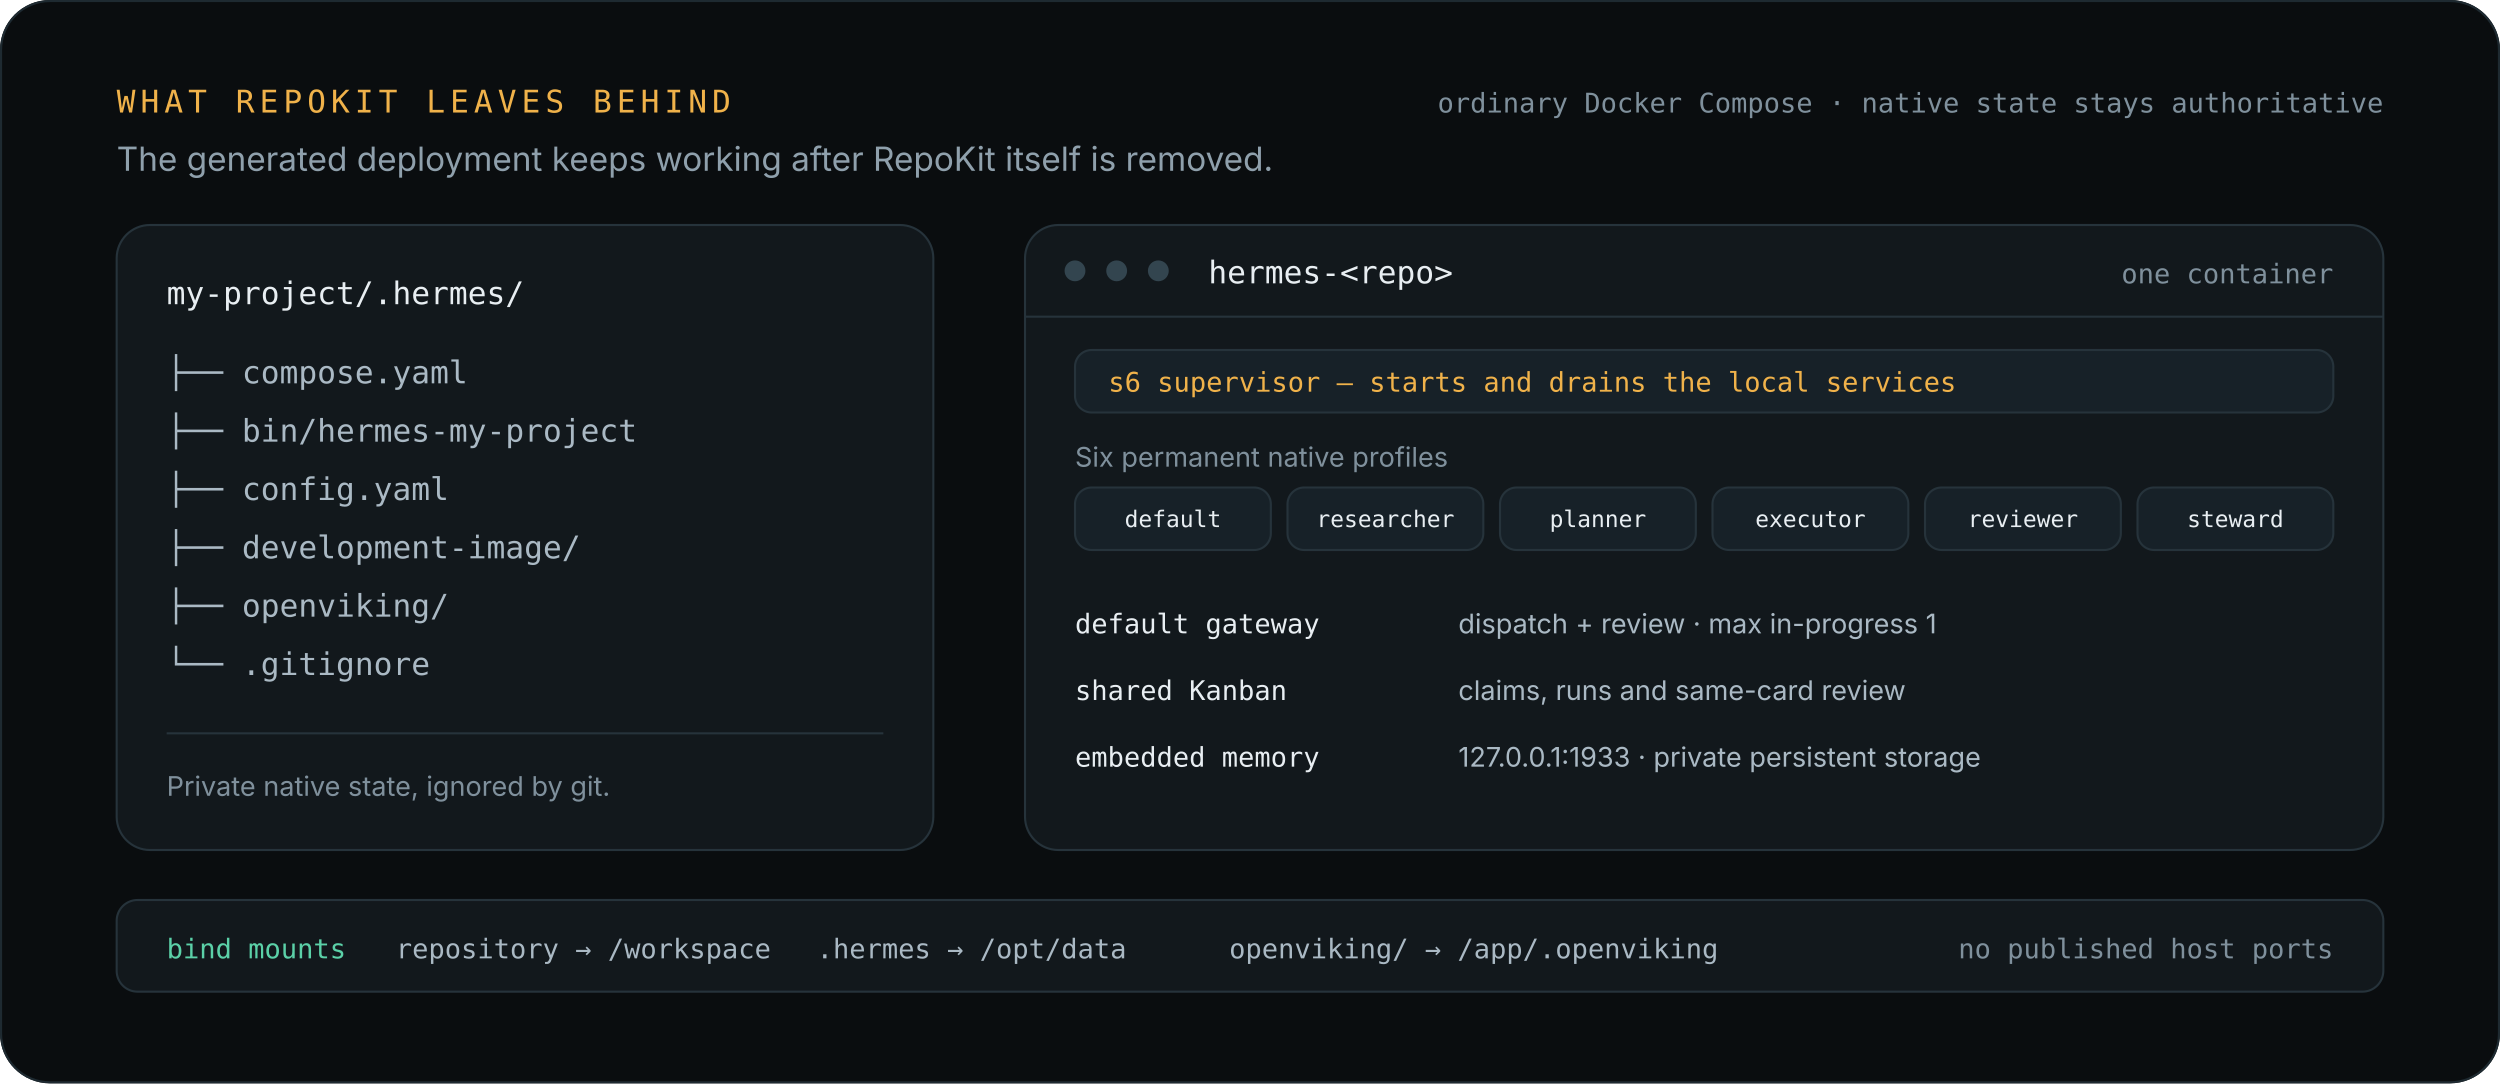
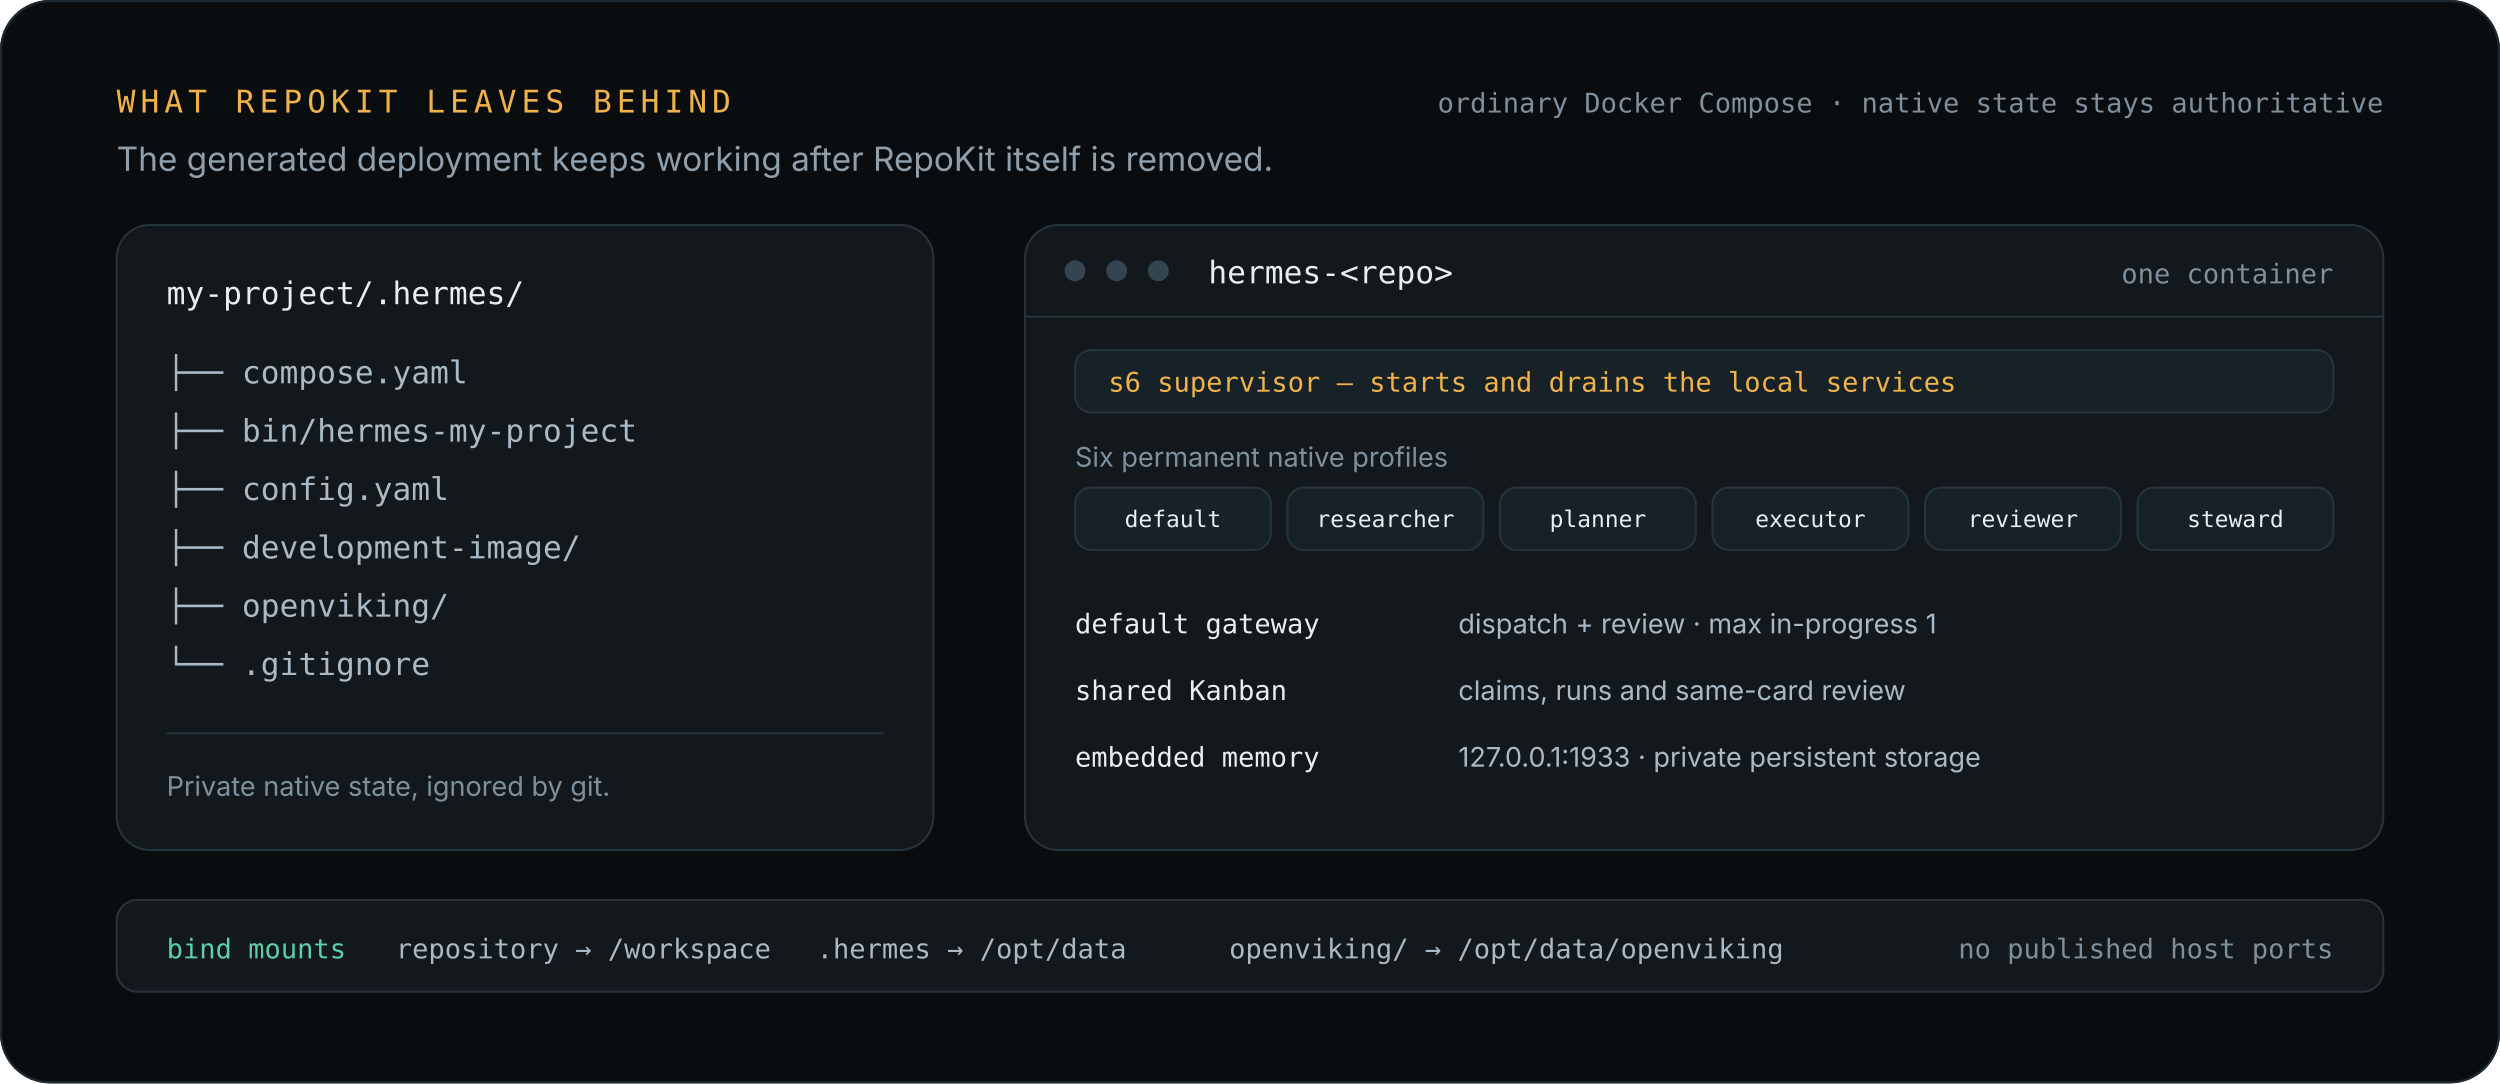
<svg xmlns="http://www.w3.org/2000/svg" width="1200" height="520" viewBox="0 0 1200 520" role="img" aria-labelledby="depTitle depDesc">
  <rect width="1200" height="520" rx="24" fill="#0A0D0F" />
  <rect x="0.5" y="0.5" width="1199" height="519" rx="23.5" fill="none" stroke="#1E2A31" />
  <g id="deployment-header">
    <text x="56" y="54" font-family="ui-monospace,SFMono-Regular,Menlo,monospace" font-size="15" letter-spacing="2.4" fill="#F0B24A">WHAT REPOKIT LEAVES BEHIND</text>
    <text x="1144" y="54" text-anchor="end" font-family="ui-monospace,SFMono-Regular,Menlo,monospace" font-size="13" fill="#7F909C">ordinary Docker Compose · native state stays authoritative</text>
    <text x="56" y="82" font-family="-apple-system,BlinkMacSystemFont,'Segoe UI',sans-serif" font-size="16" fill="#8FA0AC">The generated deployment keeps working after RepoKit itself is removed.</text>
  </g>
  <g id="generated-tree">
    <rect x="56" y="108" width="392" height="300" rx="16" fill="#12181C" stroke="#26333B" />
    <text x="80" y="146" font-family="ui-monospace,SFMono-Regular,Menlo,monospace" font-size="15" fill="#E8EEF2">my-project/.hermes/</text>
    <g font-family="ui-monospace,SFMono-Regular,Menlo,monospace" font-size="15" fill="#AAB9C4">
      <text x="80" y="184">├── compose.yaml</text>
      <text x="80" y="212">├── bin/hermes-my-project</text>
      <text x="80" y="240">├── config.yaml</text>
      <text x="80" y="268">├── development-image/</text>
      <text x="80" y="296">├── openviking/</text>
      <text x="80" y="324">└── .gitignore</text>
    </g>
    <line x1="80" y1="352" x2="424" y2="352" stroke="#26333B" />
    <text x="80" y="382" font-family="-apple-system,BlinkMacSystemFont,'Segoe UI',sans-serif" font-size="13" fill="#7F909C">Private native state, ignored by git.</text>
  </g>
  <g id="container">
    <rect x="492" y="108" width="652" height="300" rx="16" fill="#12181C" stroke="#26333B" />
    <line x1="492" y1="152" x2="1144" y2="152" stroke="#26333B" />
    <circle cx="516" cy="130" r="5" fill="#33454F" />
    <circle cx="536" cy="130" r="5" fill="#33454F" />
    <circle cx="556" cy="130" r="5" fill="#33454F" />
    <text x="580" y="136" font-family="ui-monospace,SFMono-Regular,Menlo,monospace" font-size="15" fill="#E8EEF2">hermes-&lt;repo&gt;</text>
    <text x="1120" y="136" text-anchor="end" font-family="ui-monospace,SFMono-Regular,Menlo,monospace" font-size="13" fill="#7F909C">one container</text>
    <rect x="516" y="168" width="604" height="30" rx="8" fill="#172128" stroke="#26333B" />
    <text x="532" y="188" font-family="ui-monospace,SFMono-Regular,Menlo,monospace" font-size="13" fill="#F0B24A">s6 supervisor — starts and drains the local services</text>
    <text x="516" y="224" font-family="-apple-system,BlinkMacSystemFont,'Segoe UI',sans-serif" font-size="13" fill="#7F909C">Six permanent native profiles</text>
    <g font-family="ui-monospace,SFMono-Regular,Menlo,monospace" font-size="11" fill="#E8EEF2" text-anchor="middle">
      <rect x="516" y="234" width="94" height="30" rx="8" fill="#172128" stroke="#26333B" />
      <text x="563" y="253">default</text>
      <rect x="618" y="234" width="94" height="30" rx="8" fill="#172128" stroke="#26333B" />
      <text x="665" y="253">researcher</text>
      <rect x="720" y="234" width="94" height="30" rx="8" fill="#172128" stroke="#26333B" />
      <text x="767" y="253">planner</text>
      <rect x="822" y="234" width="94" height="30" rx="8" fill="#172128" stroke="#26333B" />
      <text x="869" y="253">executor</text>
      <rect x="924" y="234" width="94" height="30" rx="8" fill="#172128" stroke="#26333B" />
      <text x="971" y="253">reviewer</text>
      <rect x="1026" y="234" width="94" height="30" rx="8" fill="#172128" stroke="#26333B" />
      <text x="1073" y="253">steward</text>
    </g>
    <g font-family="ui-monospace,SFMono-Regular,Menlo,monospace" font-size="13">
      <text x="516" y="304" fill="#E8EEF2">default gateway</text>
      <text x="700" y="304" font-family="-apple-system,BlinkMacSystemFont,'Segoe UI',sans-serif" fill="#AAB9C4">dispatch + review · max in-progress 1</text>
      <text x="516" y="336" fill="#E8EEF2">shared Kanban</text>
      <text x="700" y="336" font-family="-apple-system,BlinkMacSystemFont,'Segoe UI',sans-serif" fill="#AAB9C4">claims, runs and same-card review</text>
      <text x="516" y="368" fill="#E8EEF2">embedded memory</text>
      <text x="700" y="368" font-family="-apple-system,BlinkMacSystemFont,'Segoe UI',sans-serif" fill="#AAB9C4">127.0.0.1:1933 · private persistent storage</text>
    </g>
  </g>
  <g id="mounts">
    <rect x="56" y="432" width="1088" height="44" rx="10" fill="#12181C" stroke="#26333B" />
    <text x="80" y="460" font-family="ui-monospace,SFMono-Regular,Menlo,monospace" font-size="13" fill="#5BD1A8">bind mounts</text>
    <text x="190" y="460" font-family="ui-monospace,SFMono-Regular,Menlo,monospace" font-size="13" fill="#AAB9C4">repository → /workspace</text>
    <text x="392" y="460" font-family="ui-monospace,SFMono-Regular,Menlo,monospace" font-size="13" fill="#AAB9C4">.hermes → /opt/data</text>
-     <text x="590" y="460" font-family="ui-monospace,SFMono-Regular,Menlo,monospace" font-size="13" fill="#AAB9C4">openviking/ → /app/.openviking</text>
+     <text x="590" y="460" font-family="ui-monospace,SFMono-Regular,Menlo,monospace" font-size="13" fill="#AAB9C4">openviking/ → /opt/data/openviking</text>
    <text x="1120" y="460" text-anchor="end" font-family="ui-monospace,SFMono-Regular,Menlo,monospace" font-size="13" fill="#7F909C">no published host ports</text>
  </g>
</svg>
